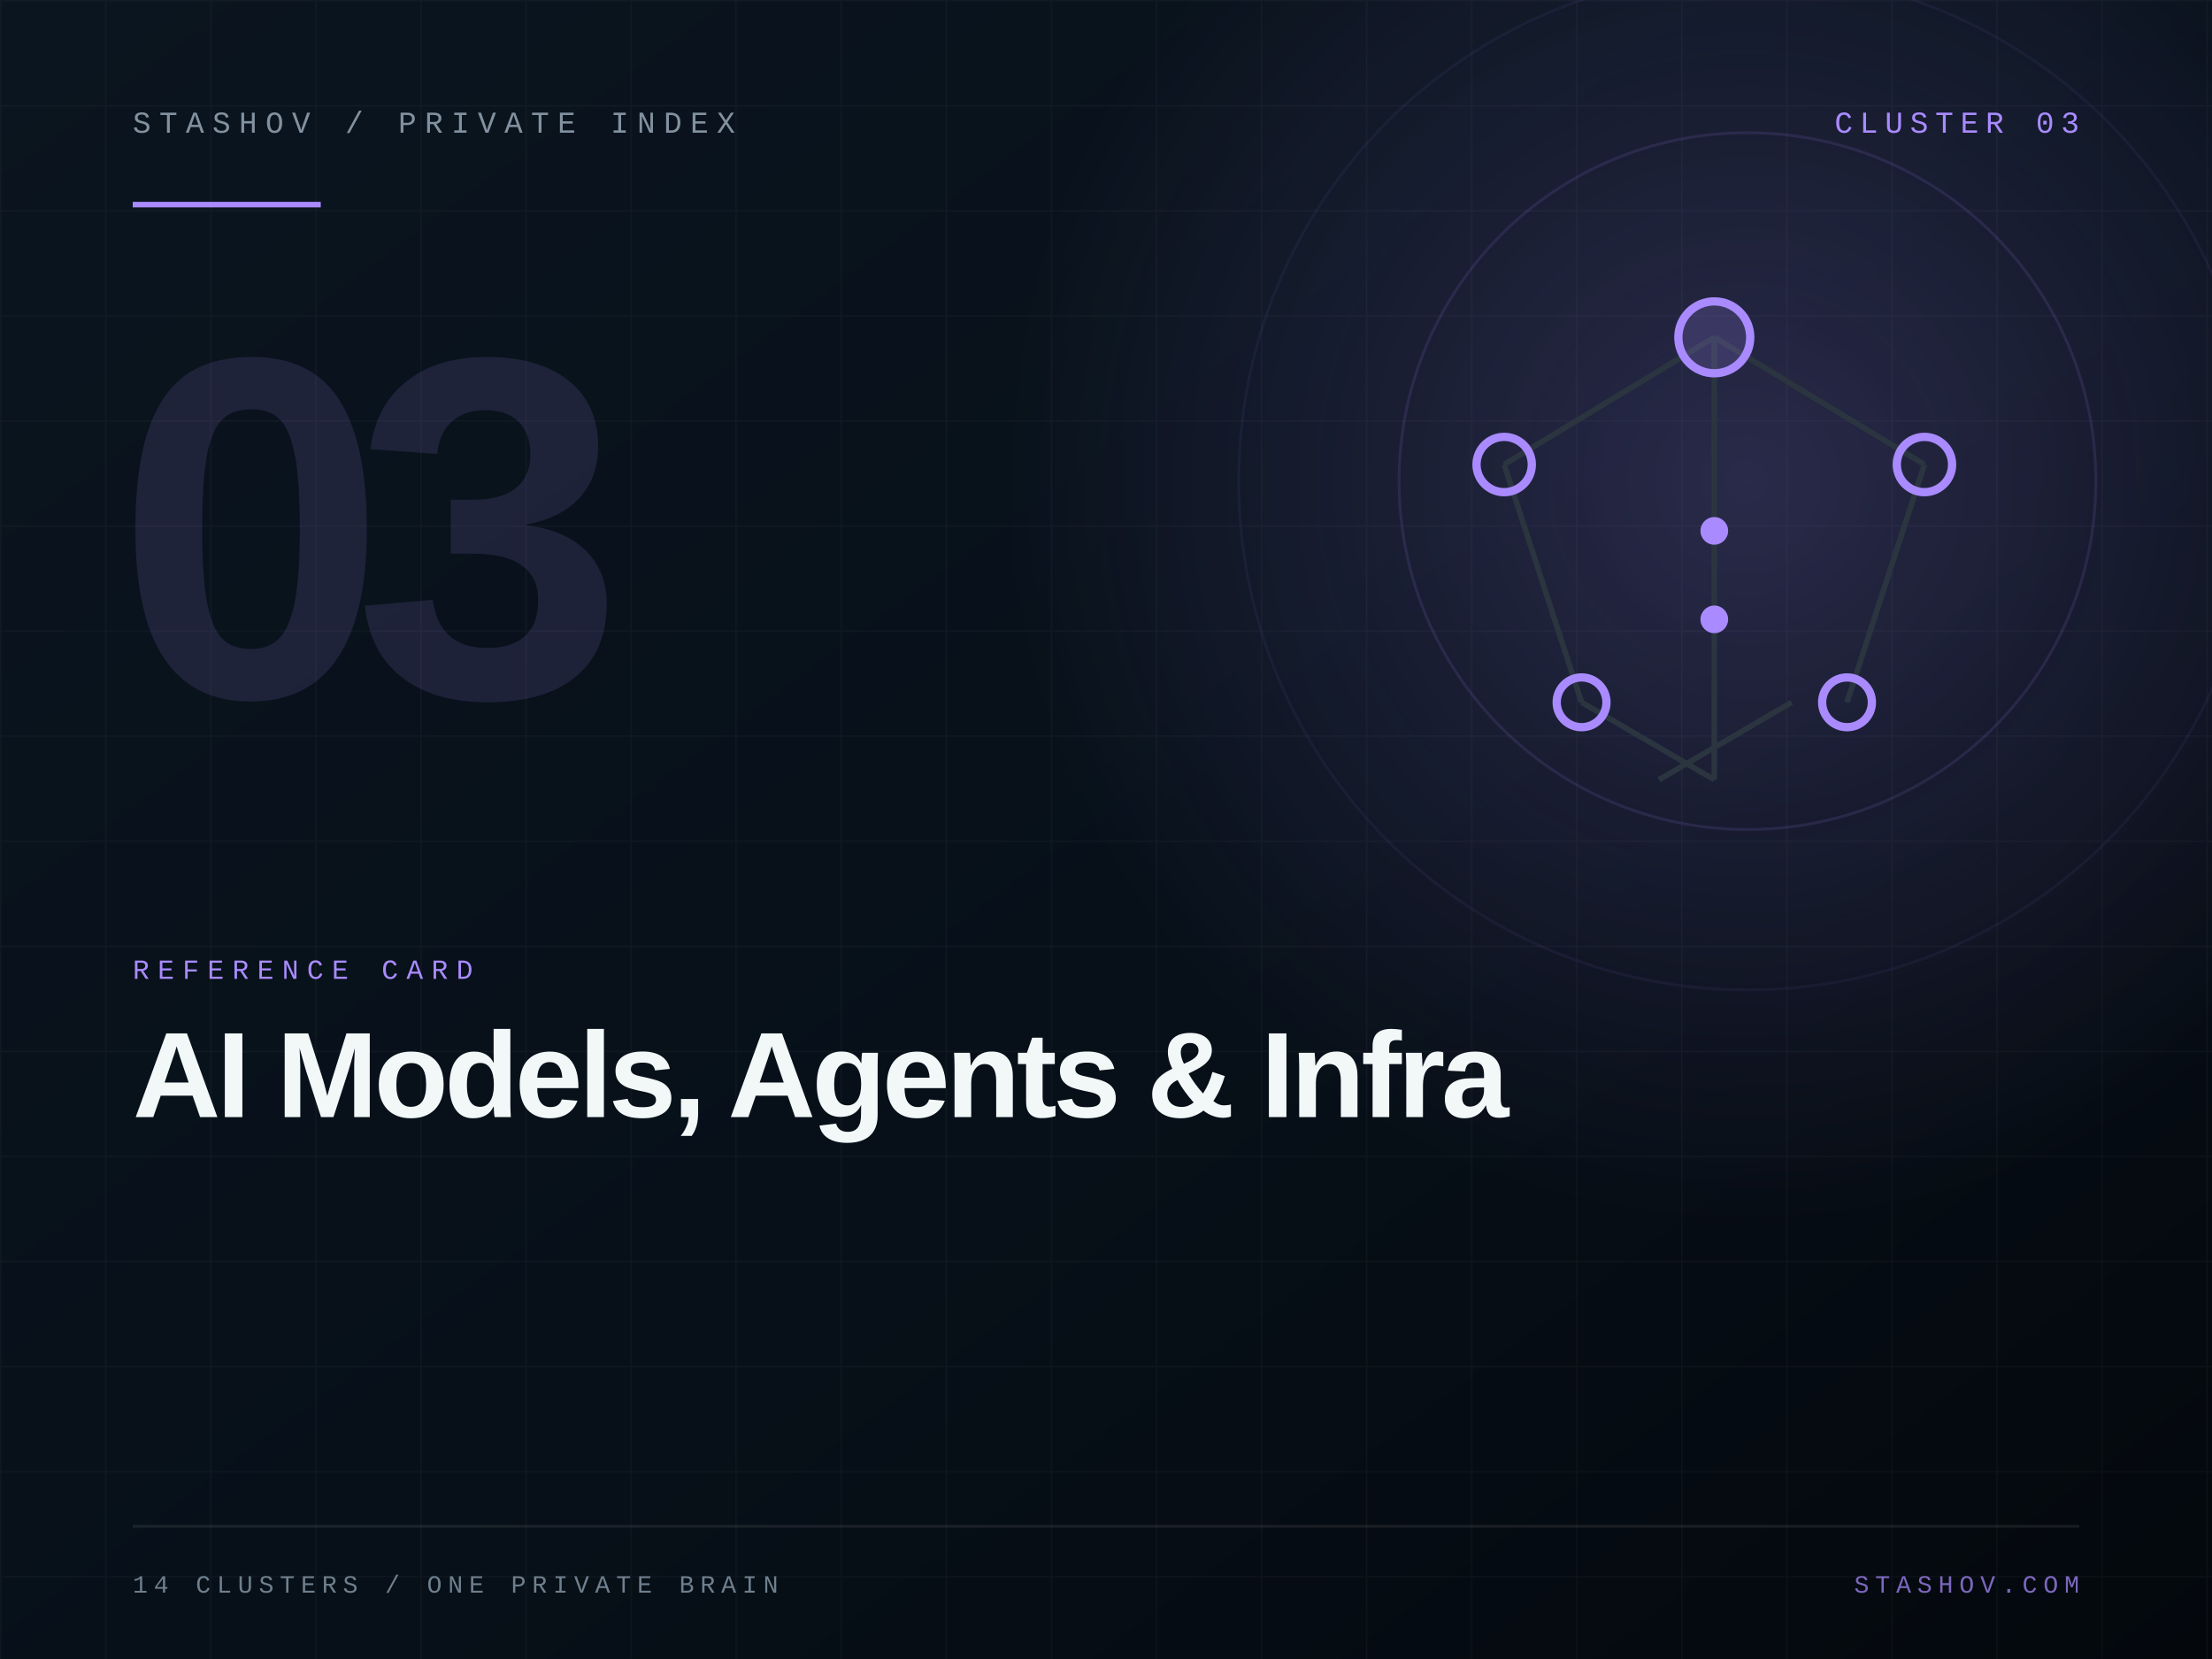
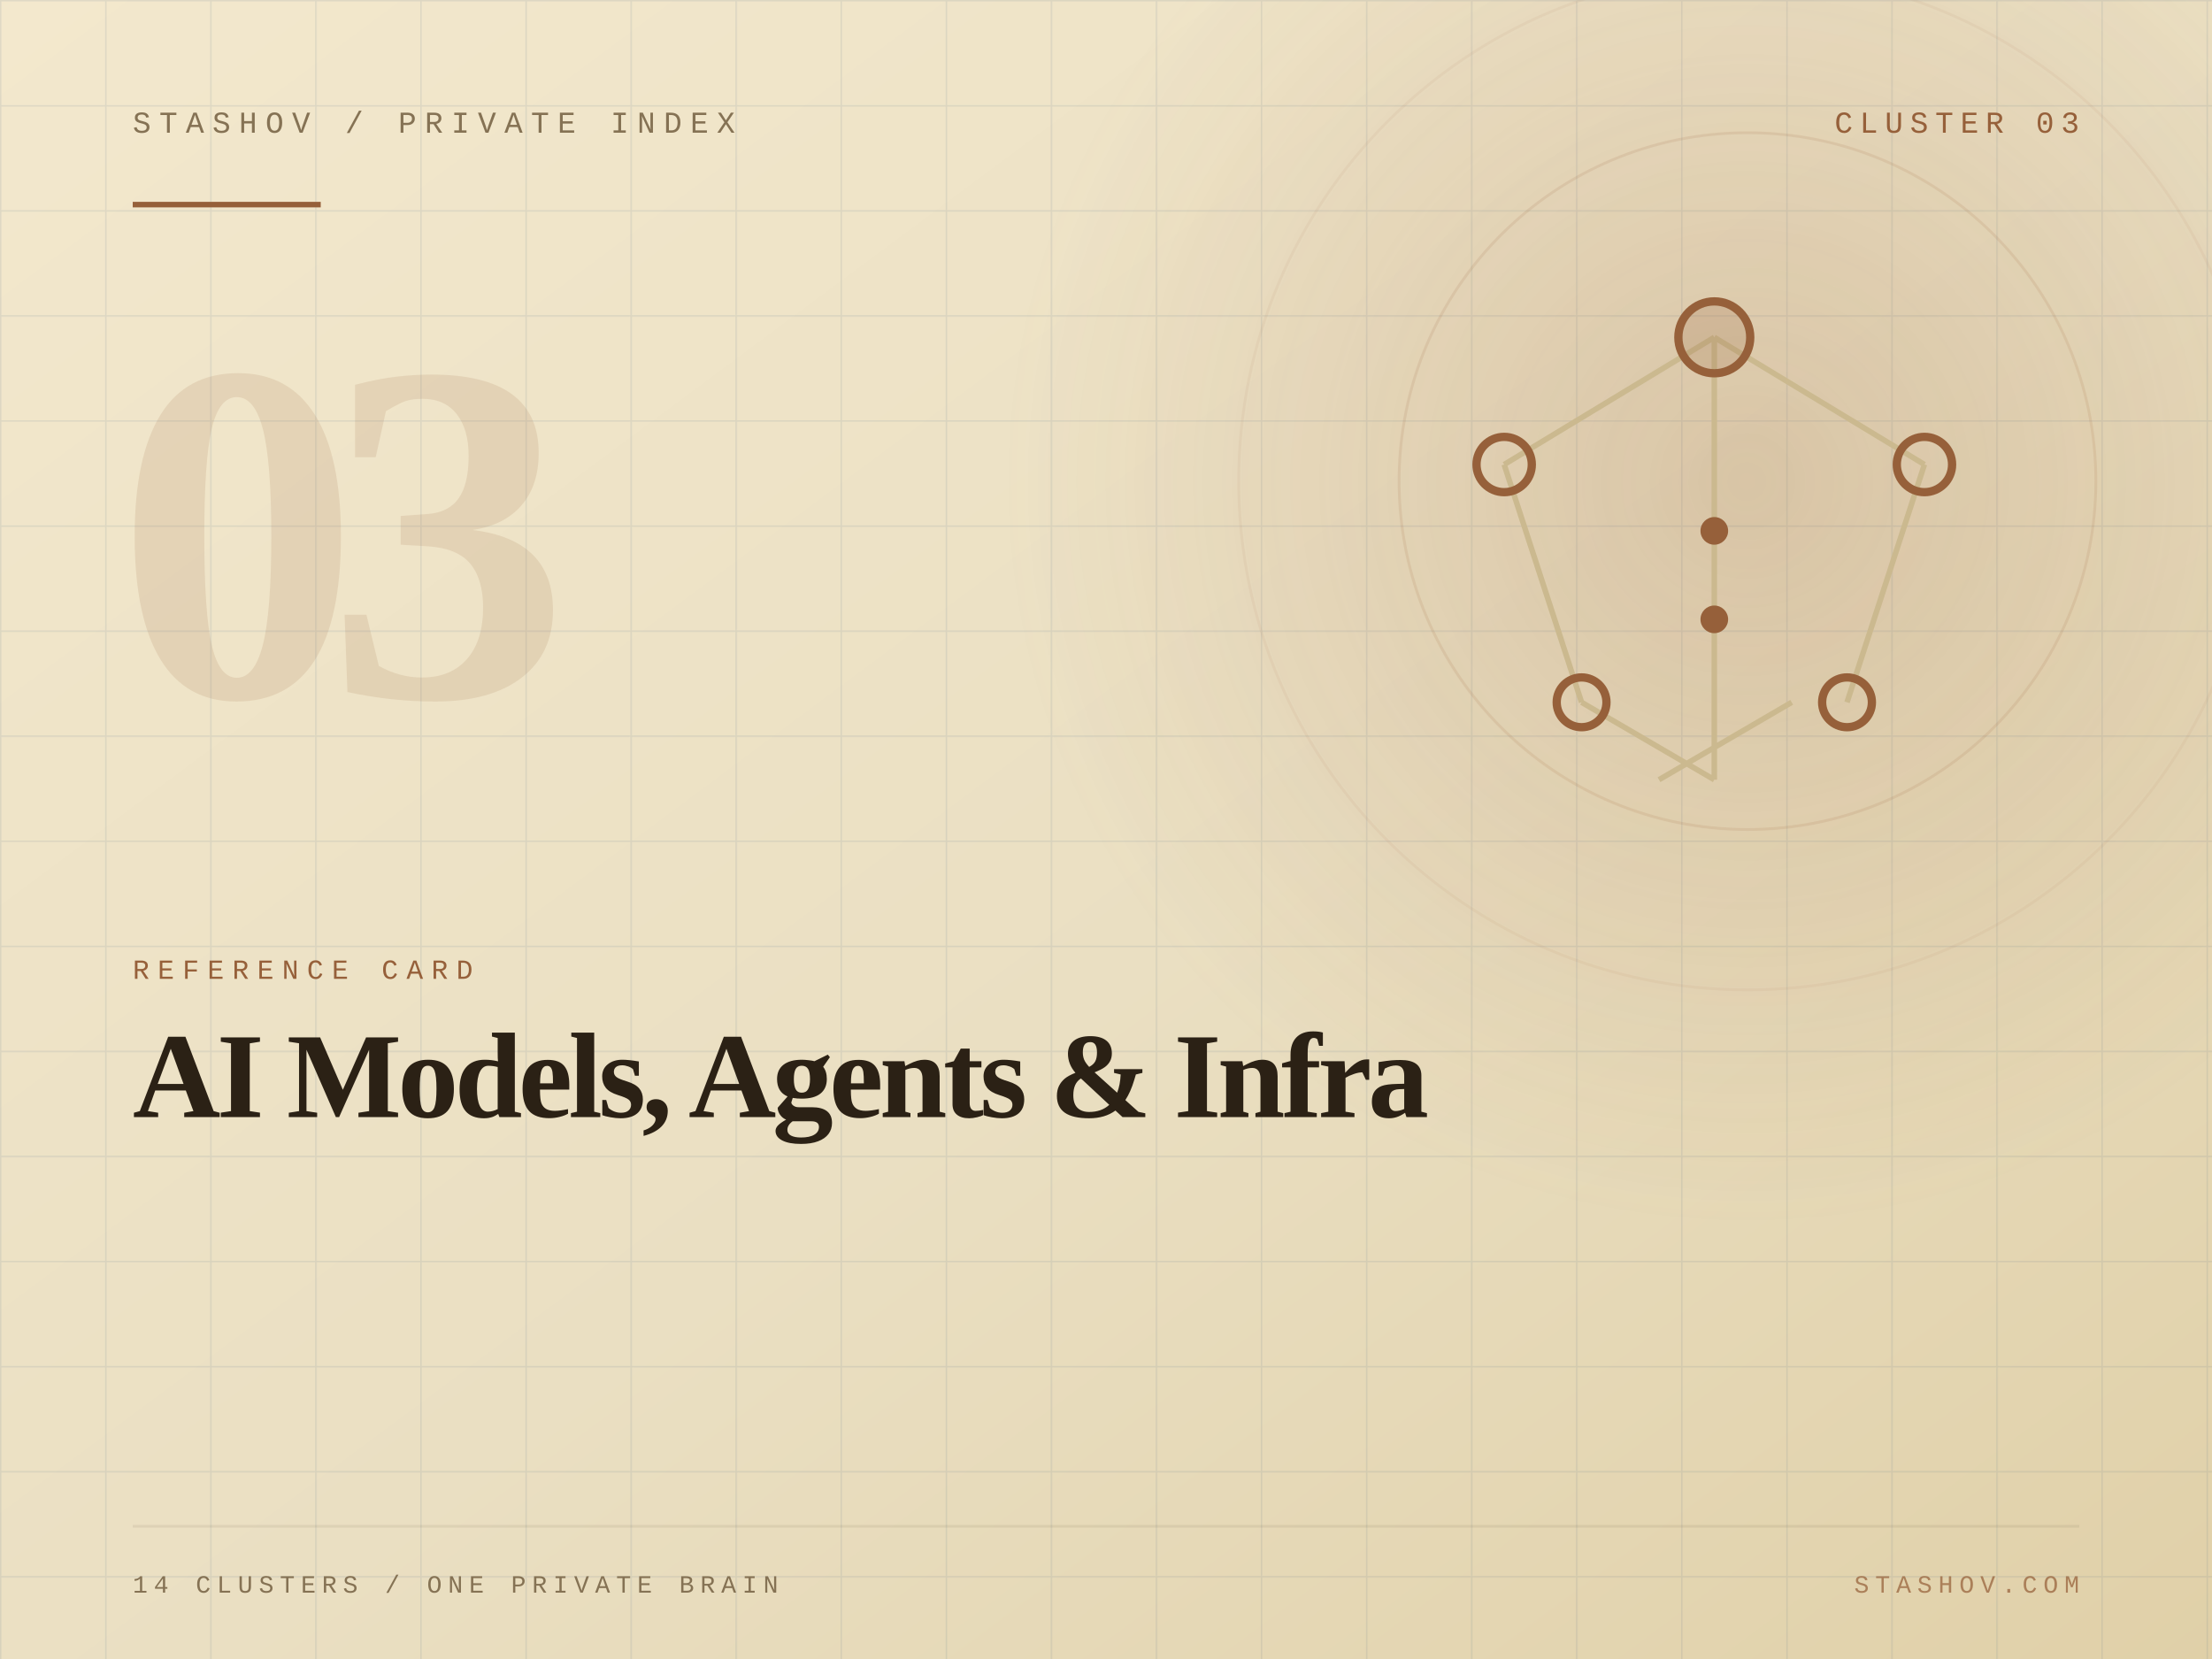
<svg xmlns="http://www.w3.org/2000/svg" width="800" height="600" viewBox="0 0 800 600" role="img" aria-label="AI Models, Agents &amp; Infra reference card">
  <defs>
    <linearGradient id="bg" x1="0" y1="0" x2="1" y2="1">
-       <stop offset="0" stop-color="#0b151f" />
-       <stop offset="0.55" stop-color="#071019" />
-       <stop offset="1" stop-color="#04080d" />
+       <stop offset="0" stop-color="#f3e8cd" />
+       <stop offset="0.55" stop-color="#eadfc2" />
+       <stop offset="1" stop-color="#e0d0a8" />
    </linearGradient>
    <radialGradient id="glow" cx="0.5" cy="0.5" r="0.5">
-       <stop offset="0" stop-color="#a98bff" stop-opacity="0.3" />
-       <stop offset="1" stop-color="#a98bff" stop-opacity="0" />
+       <stop offset="0" stop-color="#96603a" stop-opacity="0.3" />
+       <stop offset="1" stop-color="#96603a" stop-opacity="0" />
    </radialGradient>
    <pattern id="grid" width="38" height="38" patternUnits="userSpaceOnUse">
-       <path d="M38 0H0V38" fill="none" stroke="#ffffff" stroke-opacity="0.035" />
+       <path d="M38 0H0V38" fill="none" stroke="#31517e" stroke-opacity="0.10" />
    </pattern>
  </defs>
  <rect width="800" height="600" fill="url(#bg)" />
  <rect width="800" height="600" fill="url(#grid)" />
  <circle cx="632" cy="174" r="270" fill="url(#glow)" opacity="0.7" />
-   <circle cx="632" cy="174" r="126" fill="none" stroke="#a98bff" stroke-opacity="0.12" stroke-width="1" />
-   <circle cx="632" cy="174" r="184" fill="none" stroke="#a98bff" stroke-opacity="0.06" stroke-width="1" />
-   <path d="M48 74h68" stroke="#a98bff" stroke-width="2" />
-   <text x="48" y="48" fill="#82919f" font-family="Consolas, 'Courier New', monospace" font-size="11" letter-spacing="3">STASHOV / PRIVATE INDEX</text>
-   <text x="752" y="48" text-anchor="end" fill="#a98bff" font-family="Consolas, 'Courier New', monospace" font-size="11" letter-spacing="2.5">CLUSTER 03</text>
-   <text x="42" y="252" fill="#a98bff" fill-opacity="0.13" font-family="'Segoe UI', Arial, sans-serif" font-size="176" font-weight="700" letter-spacing="-12">03</text>
+   <circle cx="632" cy="174" r="126" fill="none" stroke="#96603a" stroke-opacity="0.12" stroke-width="1" />
+   <circle cx="632" cy="174" r="184" fill="none" stroke="#96603a" stroke-opacity="0.06" stroke-width="1" />
+   <path d="M48 74h68" stroke="#96603a" stroke-width="2" />
+   <text x="48" y="48" fill="#857254" font-family="Consolas, 'Courier New', monospace" font-size="11" letter-spacing="3">STASHOV / PRIVATE INDEX</text>
+   <text x="752" y="48" text-anchor="end" fill="#96603a" font-family="Consolas, 'Courier New', monospace" font-size="11" letter-spacing="2.5">CLUSTER 03</text>
+   <text x="42" y="252" fill="#96603a" fill-opacity="0.13" font-family="Georgia, 'Times New Roman', serif" font-size="176" font-weight="700" letter-spacing="-12">03</text>
  <g transform="translate(500 72)">
-     <path d="M120 50 44 96M120 50l76 46M44 96l28 86M196 96l-28 86M72 182l48 28M148 182l-48 28M120 50v160" fill="none" stroke="#2b3540" stroke-width="2" />
-     <circle cx="120" cy="50" r="13" fill="#a98bff" fill-opacity="0.18" stroke="#a98bff" stroke-width="3" />
-     <circle cx="44" cy="96" r="10" fill="none" stroke="#a98bff" stroke-width="3" />
-     <circle cx="196" cy="96" r="10" fill="none" stroke="#a98bff" stroke-width="3" />
-     <circle cx="72" cy="182" r="9" fill="none" stroke="#a98bff" stroke-width="3" />
-     <circle cx="168" cy="182" r="9" fill="none" stroke="#a98bff" stroke-width="3" />
-     <circle cx="120" cy="120" r="5" fill="#a98bff" />
-     <circle cx="120" cy="152" r="5" fill="#a98bff" />
+     <path d="M120 50 44 96M120 50l76 46M44 96l28 86M196 96l-28 86M72 182l48 28M148 182l-48 28M120 50v160" fill="none" stroke="#cbb98f" stroke-width="2" />
+     <circle cx="120" cy="50" r="13" fill="#96603a" fill-opacity="0.18" stroke="#96603a" stroke-width="3" />
+     <circle cx="44" cy="96" r="10" fill="none" stroke="#96603a" stroke-width="3" />
+     <circle cx="196" cy="96" r="10" fill="none" stroke="#96603a" stroke-width="3" />
+     <circle cx="72" cy="182" r="9" fill="none" stroke="#96603a" stroke-width="3" />
+     <circle cx="168" cy="182" r="9" fill="none" stroke="#96603a" stroke-width="3" />
+     <circle cx="120" cy="120" r="5" fill="#96603a" />
+     <circle cx="120" cy="152" r="5" fill="#96603a" />
  </g>
-   <text x="48" y="354" fill="#a98bff" font-family="Consolas, 'Courier New', monospace" font-size="10" letter-spacing="3">REFERENCE CARD</text>
-   <text x="48" y="404" fill="#f2f7f8" font-family="'Segoe UI', Arial, sans-serif" font-size="44" font-weight="600" letter-spacing="-1.4">
+   <text x="48" y="354" fill="#96603a" font-family="Consolas, 'Courier New', monospace" font-size="10" letter-spacing="3">REFERENCE CARD</text>
+   <text x="48" y="404" fill="#2b2115" font-family="Georgia, 'Times New Roman', serif" font-size="44" font-weight="600" letter-spacing="-1.4">
    <tspan x="48" dy="0">AI Models, Agents &amp; Infra</tspan>
  </text>
-   <path d="M48 552h704" stroke="#ffffff" stroke-opacity="0.08" />
-   <text x="48" y="576" fill="#6f7f8d" font-family="Consolas, 'Courier New', monospace" font-size="9" letter-spacing="2.2">14 CLUSTERS / ONE PRIVATE BRAIN</text>
-   <text x="752" y="576" text-anchor="end" fill="#a98bff" fill-opacity="0.72" font-family="Consolas, 'Courier New', monospace" font-size="9" letter-spacing="2.2">STASHOV.COM</text>
+   <path d="M48 552h704" stroke="#4a3823" stroke-opacity="0.08" />
+   <text x="48" y="576" fill="#857254" font-family="Consolas, 'Courier New', monospace" font-size="9" letter-spacing="2.2">14 CLUSTERS / ONE PRIVATE BRAIN</text>
+   <text x="752" y="576" text-anchor="end" fill="#96603a" fill-opacity="0.72" font-family="Consolas, 'Courier New', monospace" font-size="9" letter-spacing="2.2">STASHOV.COM</text>
</svg>
